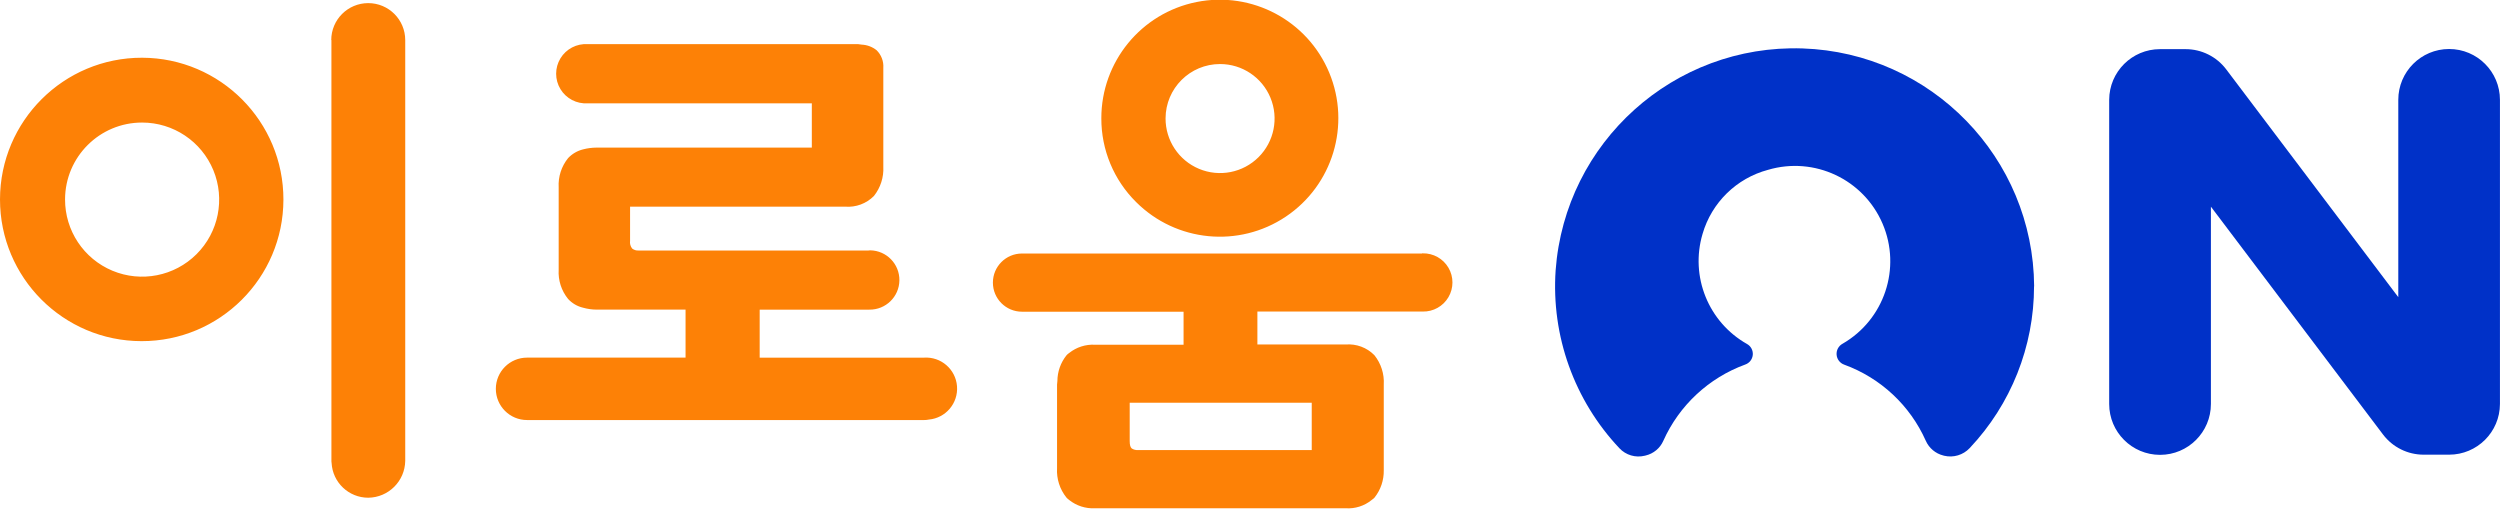
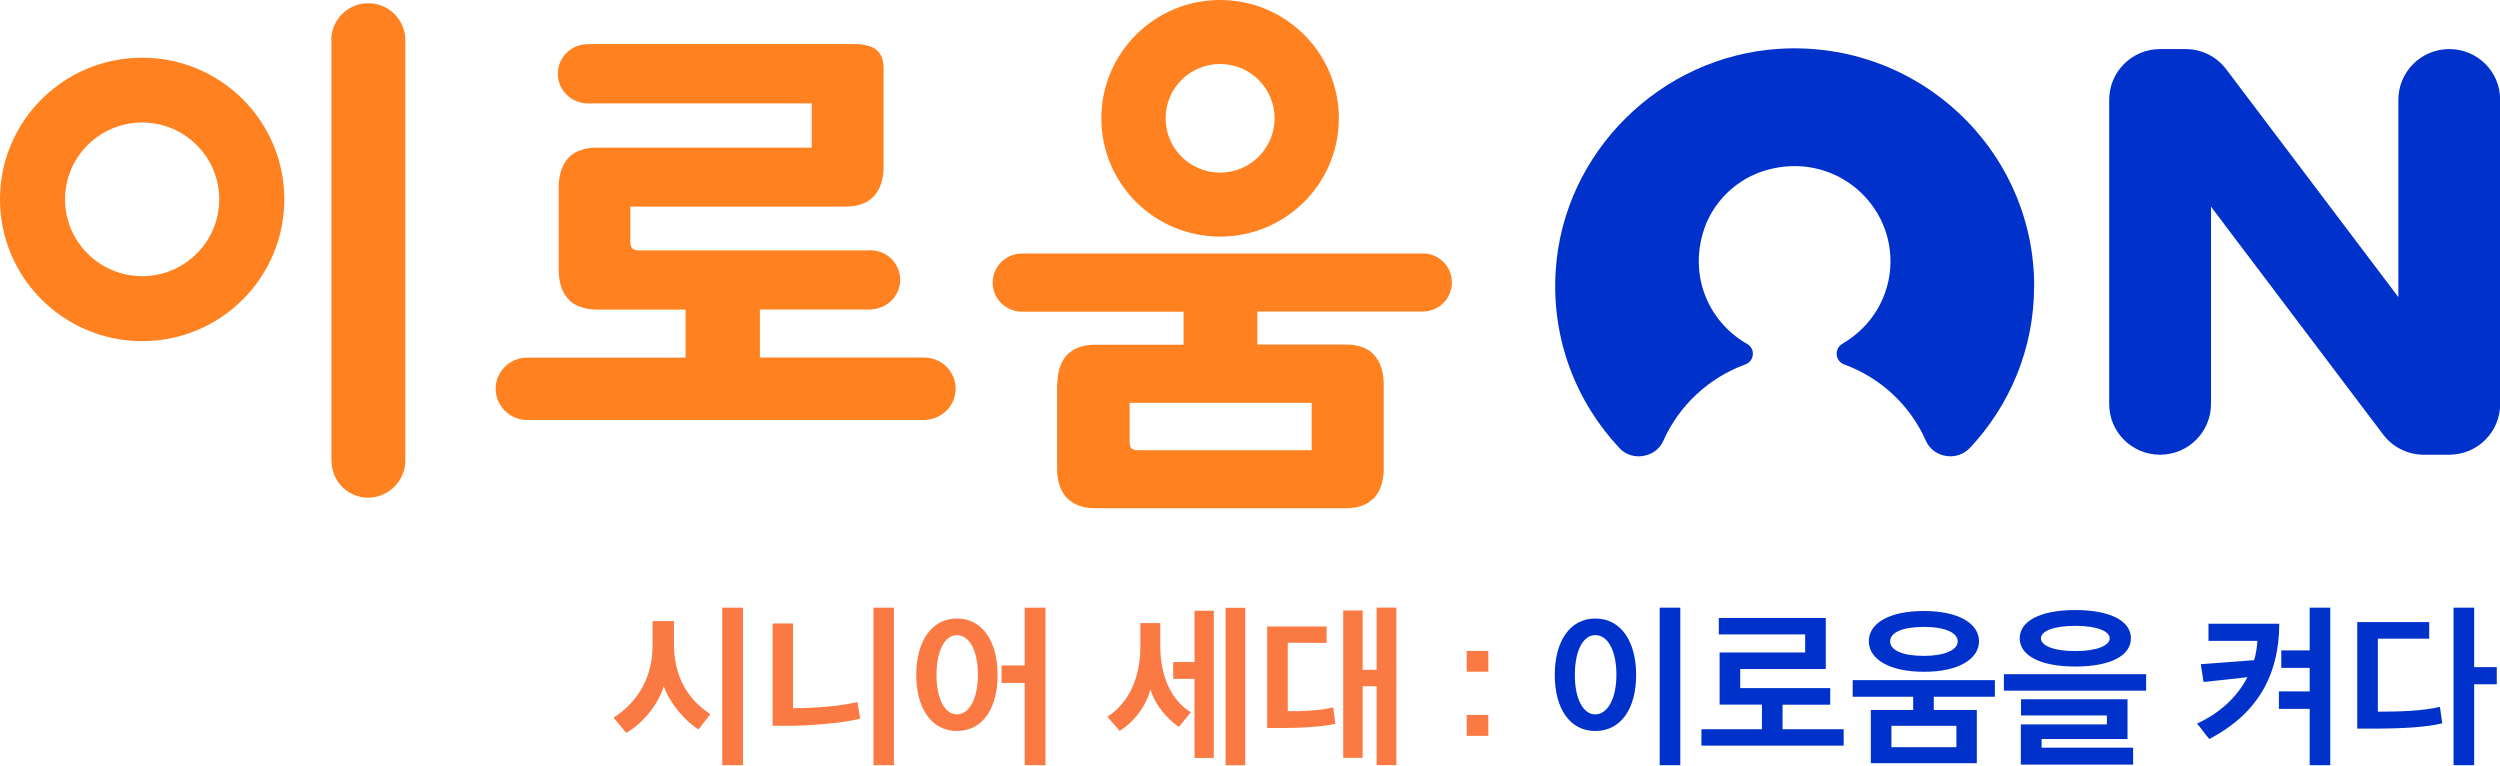
- <svg xmlns="http://www.w3.org/2000/svg" id="Group_31" data-name="Group 31" width="177.071" height="36.005" viewBox="0 0 177.071 36.005">
-   <path id="Combined_Shape" data-name="Combined Shape" d="M77.557,36a2.709,2.709,0,0,1-1.826-.584l-.054-.044a.866.866,0,0,1-.141-.129,3.039,3.039,0,0,1-.667-2.084v-5.92a1.011,1.011,0,0,1,.012-.125,1.043,1.043,0,0,0,.012-.126,2.937,2.937,0,0,1,.644-1.821.866.866,0,0,1,.141-.129L75.73,25a2.7,2.7,0,0,1,1.826-.584h6.274V22.078H72.386a2.061,2.061,0,1,1,0-4.122h28.335v-.012h.046a2.062,2.062,0,1,1,0,4.123H89.059V24.4h6.251a2.561,2.561,0,0,1,2.034.756,3.04,3.04,0,0,1,.666,2.083v6.07a3.016,3.016,0,0,1-.655,1.935.686.686,0,0,1-.133.116q-.038.027-.073.057A2.631,2.631,0,0,1,95.321,36Zm2.6-4.237a.741.741,0,0,0,.46.114H92.908V28.526H80.015V31.24c0,.281.048.448.15.527h-.013ZM23.486,32.786a.436.436,0,0,1-.012-.1V2.829l-.012.012a2.62,2.62,0,0,1,5.24,0v29.8a2.652,2.652,0,0,1-2.62,2.612A2.6,2.6,0,0,1,23.486,32.786ZM37.33,29.751a2.21,2.21,0,1,1,0-4.421H48.557v-3.4H42.271a3.591,3.591,0,0,1-.977-.137,2.084,2.084,0,0,1-1.057-.619,3,3,0,0,1-.667-2.072V13.272a3.019,3.019,0,0,1,.667-2.073,2.168,2.168,0,0,1,1.057-.618,3.845,3.845,0,0,1,.942-.126H57.5V7.318H41.628a2.1,2.1,0,1,1,0-4.191H60.782c.092,0,.161.034.253.034a1.821,1.821,0,0,1,1.057.4,1.6,1.6,0,0,1,.472,1.248v7a3.076,3.076,0,0,1-.666,2.073,2.582,2.582,0,0,1-2.034.756H44.627v2.417a.72.72,0,0,0,.149.55.667.667,0,0,0,.46.138H61.505a.467.467,0,0,1,.127-.012,2.1,2.1,0,0,1-.058,4.2H53.807v3.4H65.446a2.2,2.2,0,0,1,.346,4.386,1.679,1.679,0,0,1-.356.035ZM0,14.12A10.047,10.047,0,0,1,10.066,4.089,10.037,10.037,0,1,1,0,14.12Zm4.608,0a5.458,5.458,0,1,0,5.458-5.44A5.454,5.454,0,0,0,4.608,14.12Zm75.862.193a8.311,8.311,0,0,1-2.464-5.93,8.393,8.393,0,1,1,2.464,5.93Zm2.085-5.93a3.861,3.861,0,1,0,3.861-3.847A3.858,3.858,0,0,0,82.555,8.383Z" fill="#fd8106" />
-   <path id="Fill_13" data-name="Fill 13" d="M33.929,16.85A16.969,16.969,0,0,0,.037,15.716a16.706,16.706,0,0,0,4.515,12.6,1.851,1.851,0,0,0,1.794.533l.061-.015A1.824,1.824,0,0,0,7.665,27.79a10.187,10.187,0,0,1,5.8-5.4.8.8,0,0,0,.13-1.454,6.75,6.75,0,0,1-3.151-7.8A6.6,6.6,0,0,1,15.078,8.6,6.747,6.747,0,0,1,20.36,20.916a.814.814,0,0,0,.122,1.484,10.121,10.121,0,0,1,5.773,5.39A1.846,1.846,0,0,0,27.5,28.834l.054.015a1.882,1.882,0,0,0,1.809-.541A16.687,16.687,0,0,0,33.922,16.85" transform="translate(110.146 3.43)" fill="#0031c8" />
-   <path id="Fill_15" data-name="Fill 15" d="M0,25.133V3.59A3.6,3.6,0,0,1,3.6,0H5.41A3.607,3.607,0,0,1,8.285,1.426l12.192,16.14V3.59a3.6,3.6,0,0,1,7.2,0V25.133a3.6,3.6,0,0,1-3.6,3.59H22.272A3.605,3.605,0,0,1,19.4,27.3L7.205,11.157V25.133a3.6,3.6,0,0,1-7.205,0" transform="translate(149.39 3.481)" fill="#0031c8" />
+ <svg xmlns="http://www.w3.org/2000/svg" id="_레이어_2" data-name="레이어 2" viewBox="0 0 286.33 87.64">
+   <defs>
+     <style>
+       .cls-1 {
+         fill: #ff8120;
+       }
+ 
+       .cls-1, .cls-2, .cls-3 {
+         stroke-width: 0px;
+       }
+ 
+       .cls-2 {
+         fill: #0031cb;
+       }
+ 
+       .cls-3 {
+         fill: #fb7943;
+       }
+     </style>
+   </defs>
+   <g id="_레이어_1-2" data-name="레이어 1">
+     <g>
+       <g>
+         <path class="cls-3" d="m80,83.55c-1.48-.91-3.37-3.1-3.98-4.97-.59,2.06-2.44,4.34-4.3,5.35l-1.45-1.73c2.91-1.88,4.47-4.74,4.47-8.31v-2.76h2.45v2.63c0,3.58,1.45,6.26,4.17,8.03l-1.37,1.77Zm2.72,4.09v-18.04h2.38v18.04h-2.38Z" />
+         <path class="cls-3" d="m98.52,82.31c-2.19.57-6.24.82-8.37.82h-1.66v-11.72h2.34v9.7c2.45,0,5.4-.23,7.38-.7l.3,1.9Zm3.86,5.33h-2.34v-18.04h2.34v18.04Z" />
+         <path class="cls-3" d="m109.6,70.84c2.95,0,4.66,2.66,4.66,6.47s-1.71,6.41-4.66,6.41-4.66-2.64-4.66-6.43,1.73-6.45,4.66-6.45Zm0,1.9c-1.35,0-2.34,1.71-2.34,4.55s.99,4.53,2.34,4.53,2.4-1.69,2.4-4.53-1.01-4.55-2.4-4.55Zm7.76,14.9v-9.42h-2.65v-2h2.65v-6.62h2.38v18.04h-2.38Z" />
+         <path class="cls-3" d="m135.04,83.25c-1.18-.72-2.8-2.53-3.27-4.3-.5,1.88-1.87,3.75-3.54,4.76l-1.39-1.62c2.28-1.48,3.77-4.21,3.77-8.05v-2.68h2.28v2.66c0,3.5,1.31,6.24,3.5,7.55l-1.35,1.67Zm1.77,3.56v-9.06h-2.44v-1.92h2.44v-5.88h2.21v16.86h-2.21Zm3.56.84v-18.04h2.25v18.04h-2.25Z" />
+         <path class="cls-3" d="m147.49,81.44c1.85.06,4.01-.11,5.21-.42l.23,1.87c-1.35.36-4,.49-6.09.49h-1.71v-11.63h6.81v1.88c-1.48,0-2.95-.02-4.45-.02v7.82Zm10.18,6.2v-9.04h-1.6v8.2h-2.23v-16.88h2.23v6.79h1.6v-7.12h2.26v18.04h-2.26Z" />
+         <path class="cls-3" d="m167.99,74.55h2.47v2.38h-2.47v-2.38Zm0,7.33h2.47v2.4h-2.47v-2.4Z" />
+         <path class="cls-2" d="m182.71,70.84c2.97,0,4.68,2.66,4.68,6.47s-1.71,6.41-4.68,6.41-4.64-2.64-4.64-6.43,1.71-6.45,4.64-6.45Zm0,1.9c-1.35,0-2.34,1.71-2.34,4.55s.99,4.53,2.34,4.53,2.42-1.69,2.42-4.53-1.01-4.55-2.42-4.55Zm7.38,14.9v-18.04h2.36v18.04h-2.36Z" />
+         <path class="cls-2" d="m204.16,80.7v2.82h7v1.88h-16.29v-1.88h6.93v-2.82h-4.85v-5.97h9.8v-2.07h-9.89v-1.88h12.25v5.84h-9.8v2.19h10.31v1.9h-5.46Z" />
+         <path class="cls-2" d="m214.27,87.41v-6.09h4.85v-1.52h-6.93v-1.9h16.29v1.9h-7v1.52h4.93v6.09h-12.14Zm6.07-17.43c4.05,0,6.32,1.47,6.32,3.46s-2.26,3.5-6.3,3.5-6.32-1.48-6.32-3.5,2.26-3.46,6.3-3.46Zm0,5.14c2.38,0,3.88-.67,3.88-1.66s-1.43-1.66-3.88-1.66-3.86.65-3.86,1.66,1.43,1.66,3.86,1.66Zm3.73,8.01h-7.44v2.45h7.44v-2.45Z" />
+         <path class="cls-2" d="m229.51,79.1v-1.88h16.29v1.88h-16.29Zm8.18-9.23c4.07,0,6.37,1.28,6.37,3.24s-2.3,3.23-6.37,3.23-6.37-1.29-6.37-3.23,2.28-3.24,6.37-3.24Zm-6.24,17.7v-4.6h9.86v-1.03h-9.84v-1.85h12.2v4.55h-9.84v.99h10.48v1.94h-12.86Zm6.24-13c2.51,0,3.94-.65,3.94-1.46s-1.43-1.43-3.94-1.43-3.94.61-3.94,1.43,1.43,1.46,3.94,1.46Z" />
+         <path class="cls-2" d="m261.05,71.45c-.02,6.05-2.65,10.39-8.01,13.19-.5-.55-.91-1.2-1.41-1.77,2.51-1.14,4.57-2.97,5.77-5.31-1.67.19-3.35.38-5.02.55l-.32-2.04,6.11-.46c.21-.7.32-1.45.38-2.21h-5.61v-1.96h8.12Zm3.48,7.74v-2.7h-3.25v-2h3.25v-4.89h2.36v18.04h-2.36v-6.45h-3.52v-2h3.52Z" />
+         <path class="cls-2" d="m272.33,81.51c2.57,0,5.08-.08,7.12-.55l.27,1.88c-1.75.44-4.47.61-7.99.61h-1.75v-12.2h8.24v1.9h-5.88v8.35Zm11.04-5.1h2.59v1.96h-2.59v9.27h-2.36v-18.04h2.36v6.81Z" />
+       </g>
+       <g>
+         <g>
+           <path class="cls-2" d="m232.98,32.79c0-15.62-13.24-28.17-29.18-27.2-13.62.84-24.73,11.83-25.62,25.36-.52,7.89,2.36,15.11,7.3,20.37.73.79,1.85,1.12,2.9.86l.1-.02c.9-.21,1.66-.84,2.03-1.69,1.8-4.03,5.19-7.2,9.38-8.73,1.05-.38,1.19-1.8.21-2.35-4.14-2.35-6.59-7.3-5.09-12.62,1-3.56,3.89-6.38,7.49-7.34,7.36-1.97,14.02,3.5,14.02,10.49,0,4.03-2.21,7.55-5.48,9.43-1,.58-.88,2.01.2,2.4,4.18,1.53,7.55,4.69,9.33,8.72.37.85,1.13,1.47,2.02,1.69l.09.02c1.07.26,2.18-.09,2.93-.87,4.56-4.86,7.36-11.36,7.36-18.53" />
+           <path class="cls-2" d="m241.57,46.27V11.43c0-3.2,2.6-5.81,5.83-5.81h2.92c1.82,0,3.55.85,4.65,2.31l19.72,26.1V11.43c0-3.2,2.6-5.81,5.83-5.81s5.83,2.59,5.83,5.81v34.84c0,3.2-2.6,5.81-5.83,5.81h-2.92c-1.82,0-3.55-.85-4.65-2.31l-19.72-26.1v22.6c0,3.2-2.6,5.81-5.83,5.81s-5.83-2.59-5.83-5.81Z" />
+         </g>
+         <g>
+           <path class="cls-1" d="m37.96,4.57v48.28s0,.11.02.17c.11,2.22,1.95,3.98,4.2,3.98s4.24-1.89,4.24-4.22V4.59c0-2.33-1.9-4.22-4.24-4.22s-4.24,1.89-4.24,4.22" />
+           <path class="cls-1" d="m67.33,5.06h-.02c-1.9,0-3.42,1.52-3.42,3.39s1.54,3.39,3.42,3.39h25.66v5.07h-24.67c-.58,0-1.08.09-1.52.2-.71.2-1.28.52-1.71,1-.72.81-1.08,1.94-1.08,3.35v9.43c0,1.43.35,2.54,1.08,3.35.43.48,1,.81,1.71,1,.46.13.98.22,1.58.22h10.16v5.5h-18.15c-1.99,0-3.6,1.61-3.6,3.57s1.62,3.57,3.6,3.57h45.45c.22,0,.39-.02.58-.06,1.73-.26,3.05-1.74,3.05-3.52,0-1.98-1.62-3.57-3.6-3.57h-18.82v-5.5h12.56c.22,0,.43-.04.63-.07,1.62-.26,2.88-1.65,2.88-3.33,0-1.87-1.52-3.39-3.42-3.39-.07,0-.13,0-.2.02h-26.31c-.33,0-.58-.07-.74-.22-.17-.15-.24-.43-.24-.89v-3.91h24.64c1.47,0,2.56-.41,3.29-1.22.71-.81,1.08-1.94,1.08-3.35V7.78c0-.89-.26-1.57-.76-2.02-.43-.39-1.02-.57-1.71-.65-.15,0-.26-.06-.41-.06h-30.95Z" />
+           <path class="cls-1" d="m162.87,29.04h-45.82c-1.86,0-3.36,1.5-3.36,3.33s1.5,3.33,3.36,3.33h18.51v3.78h-10.14c-1.28,0-2.25.33-2.95.94-.11.09-.22.17-.32.28-.63.74-.98,1.72-1.04,2.94,0,.13-.04.28-.04.41v9.57c0,1.43.35,2.56,1.08,3.37.09.11.2.19.32.28.71.61,1.67.94,2.95.94h28.72c1.28,0,2.25-.31,2.95-.94.11-.09.24-.17.33-.28.67-.78,1.02-1.81,1.06-3.13v-9.81c0-1.43-.35-2.56-1.08-3.37-.71-.81-1.8-1.22-3.29-1.22h-10.11v-3.78h18.93c1.86,0,3.36-1.48,3.36-3.33s-1.5-3.33-3.36-3.33h-.07m-33.24,22.35c-.17-.13-.24-.41-.24-.85v-4.39h20.85v5.43h-19.88c-.33,0-.58-.06-.74-.19" />
+           <path class="cls-1" d="m0,22.83c0,8.96,7.28,16.24,16.28,16.24s16.28-7.26,16.28-16.24S25.27,6.61,16.28,6.61,0,13.87,0,22.83Zm7.45,0c0-4.85,3.96-8.8,8.83-8.8s8.83,3.94,8.83,8.8-3.96,8.8-8.83,8.8-8.83-3.94-8.83-8.8Z" />
+           <path class="cls-1" d="m126.14,13.55c0,7.5,6.09,13.55,13.6,13.55s13.6-6.07,13.6-13.55-6.09-13.55-13.6-13.55-13.6,6.07-13.6,13.55Zm7.36,0c0-3.44,2.79-6.22,6.24-6.22s6.24,2.78,6.24,6.22-2.79,6.22-6.24,6.22-6.24-2.78-6.24-6.22Z" />
+         </g>
+       </g>
+     </g>
+   </g>
</svg>
